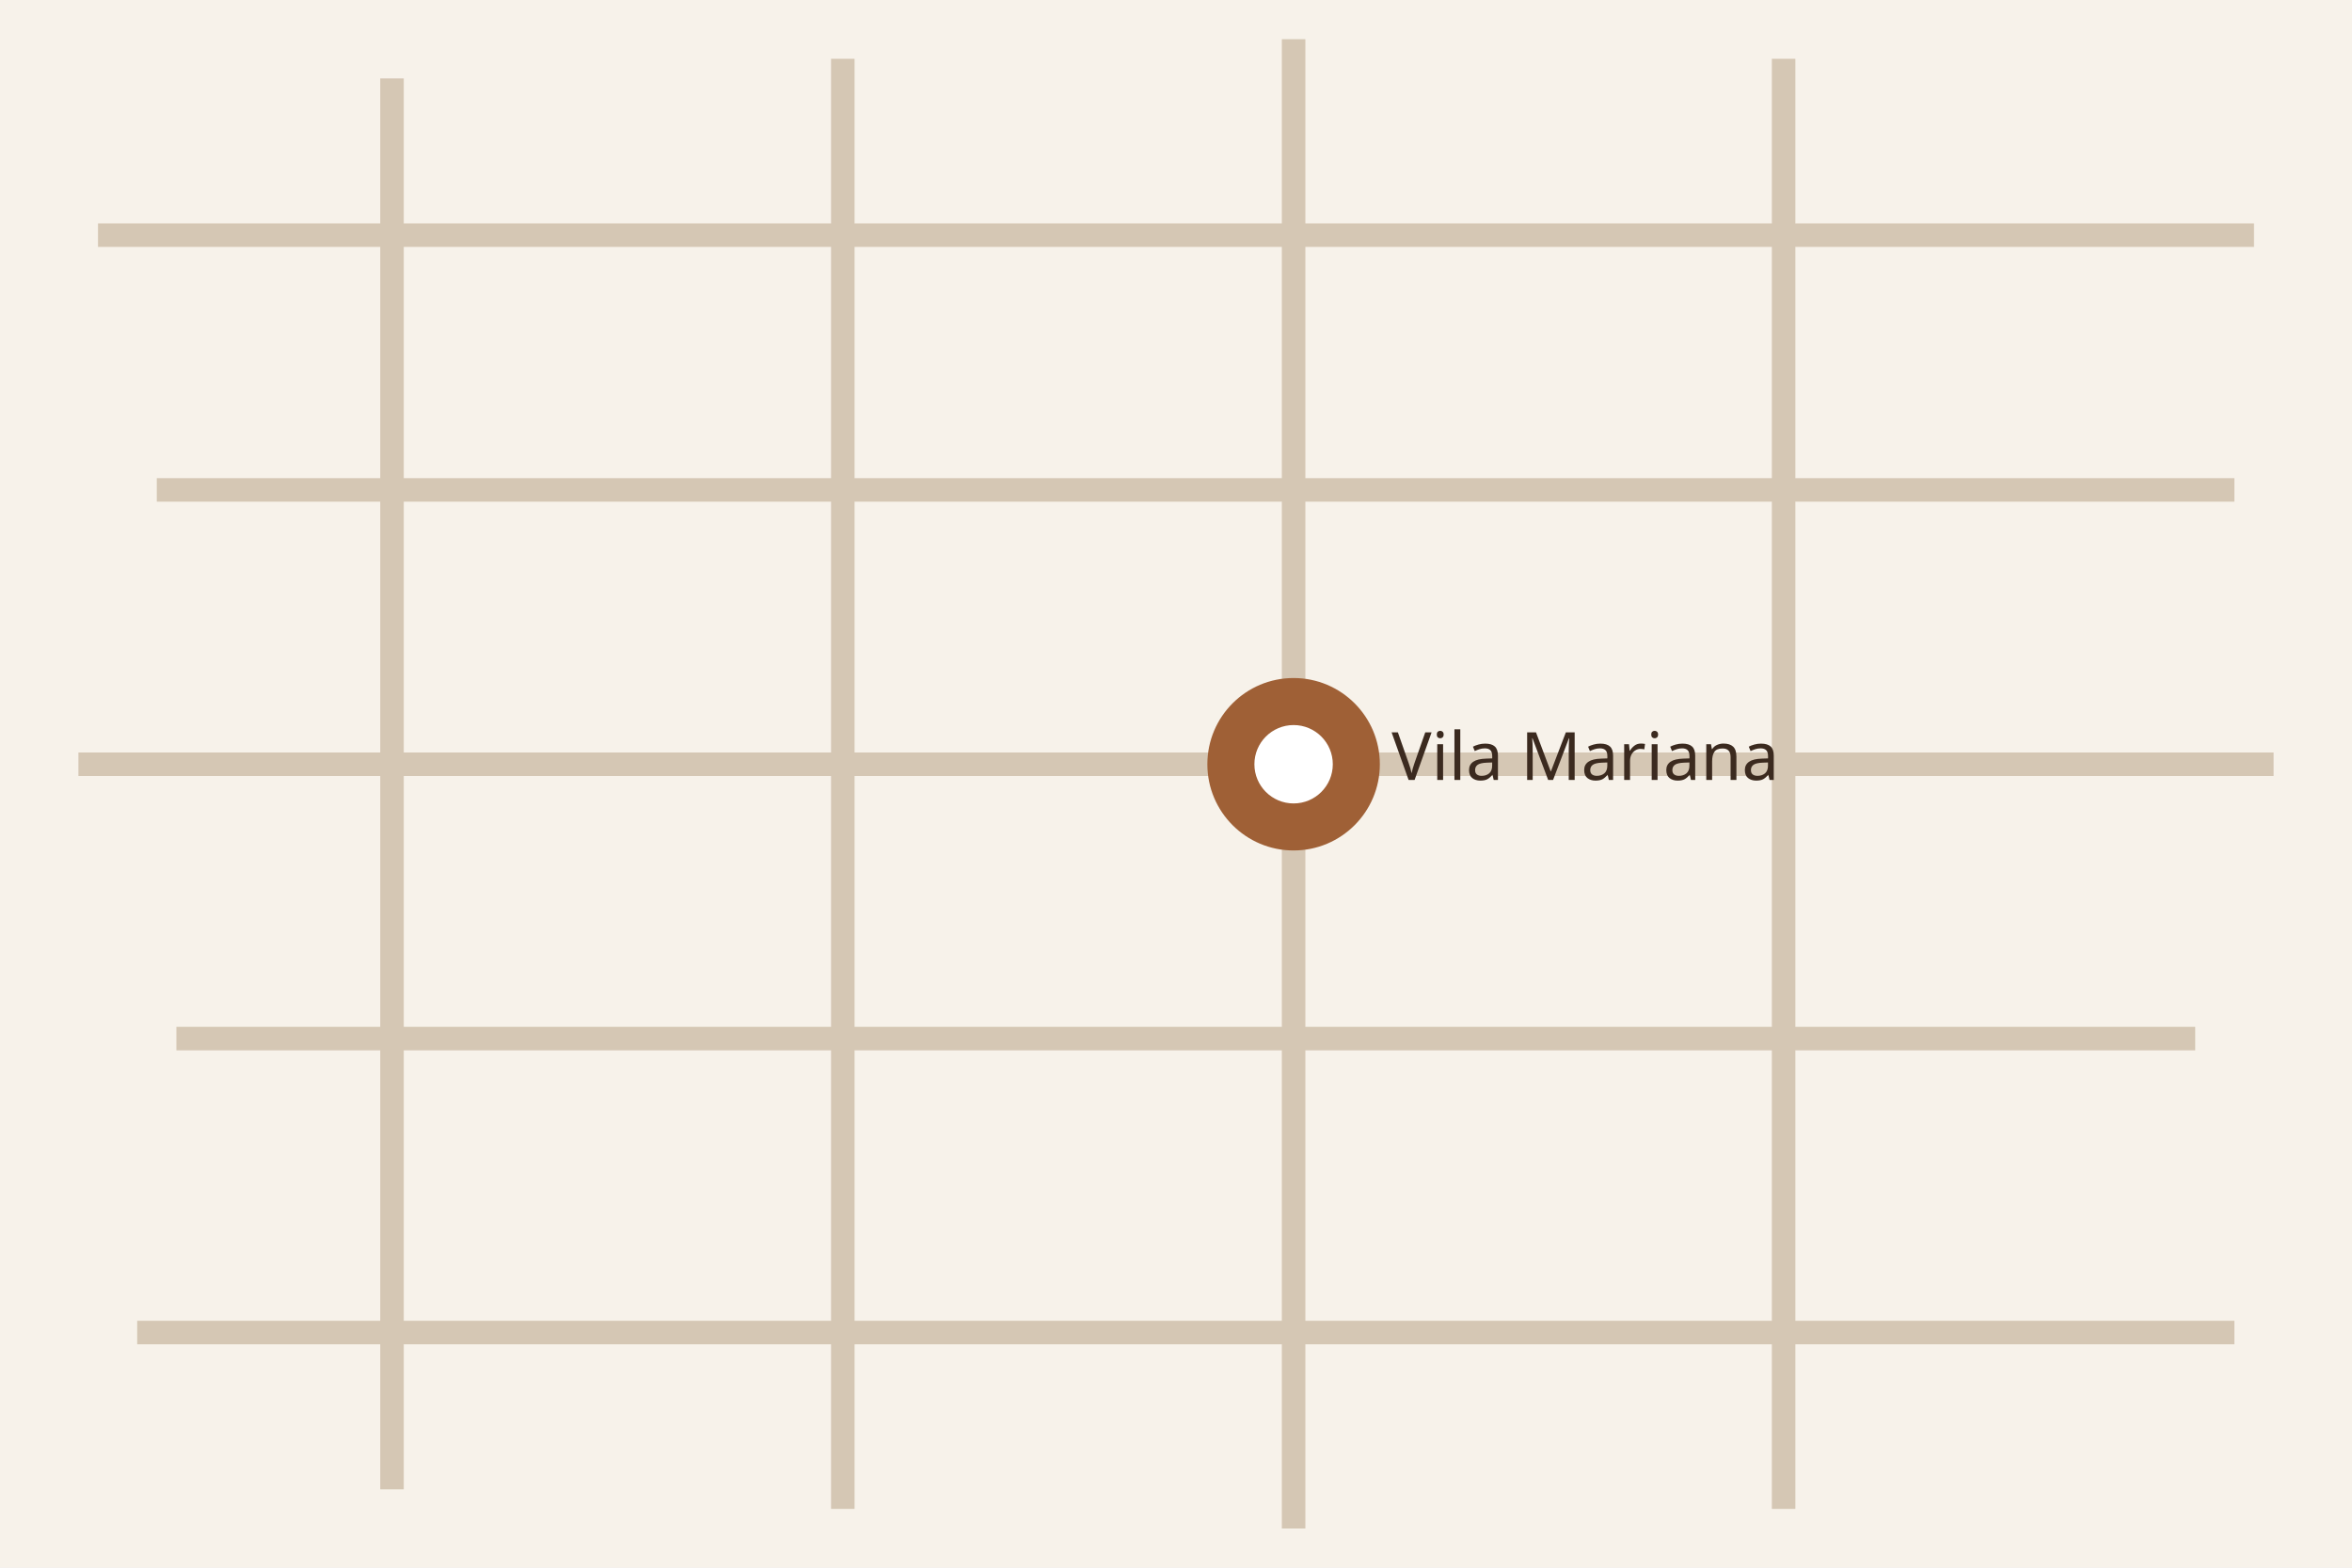
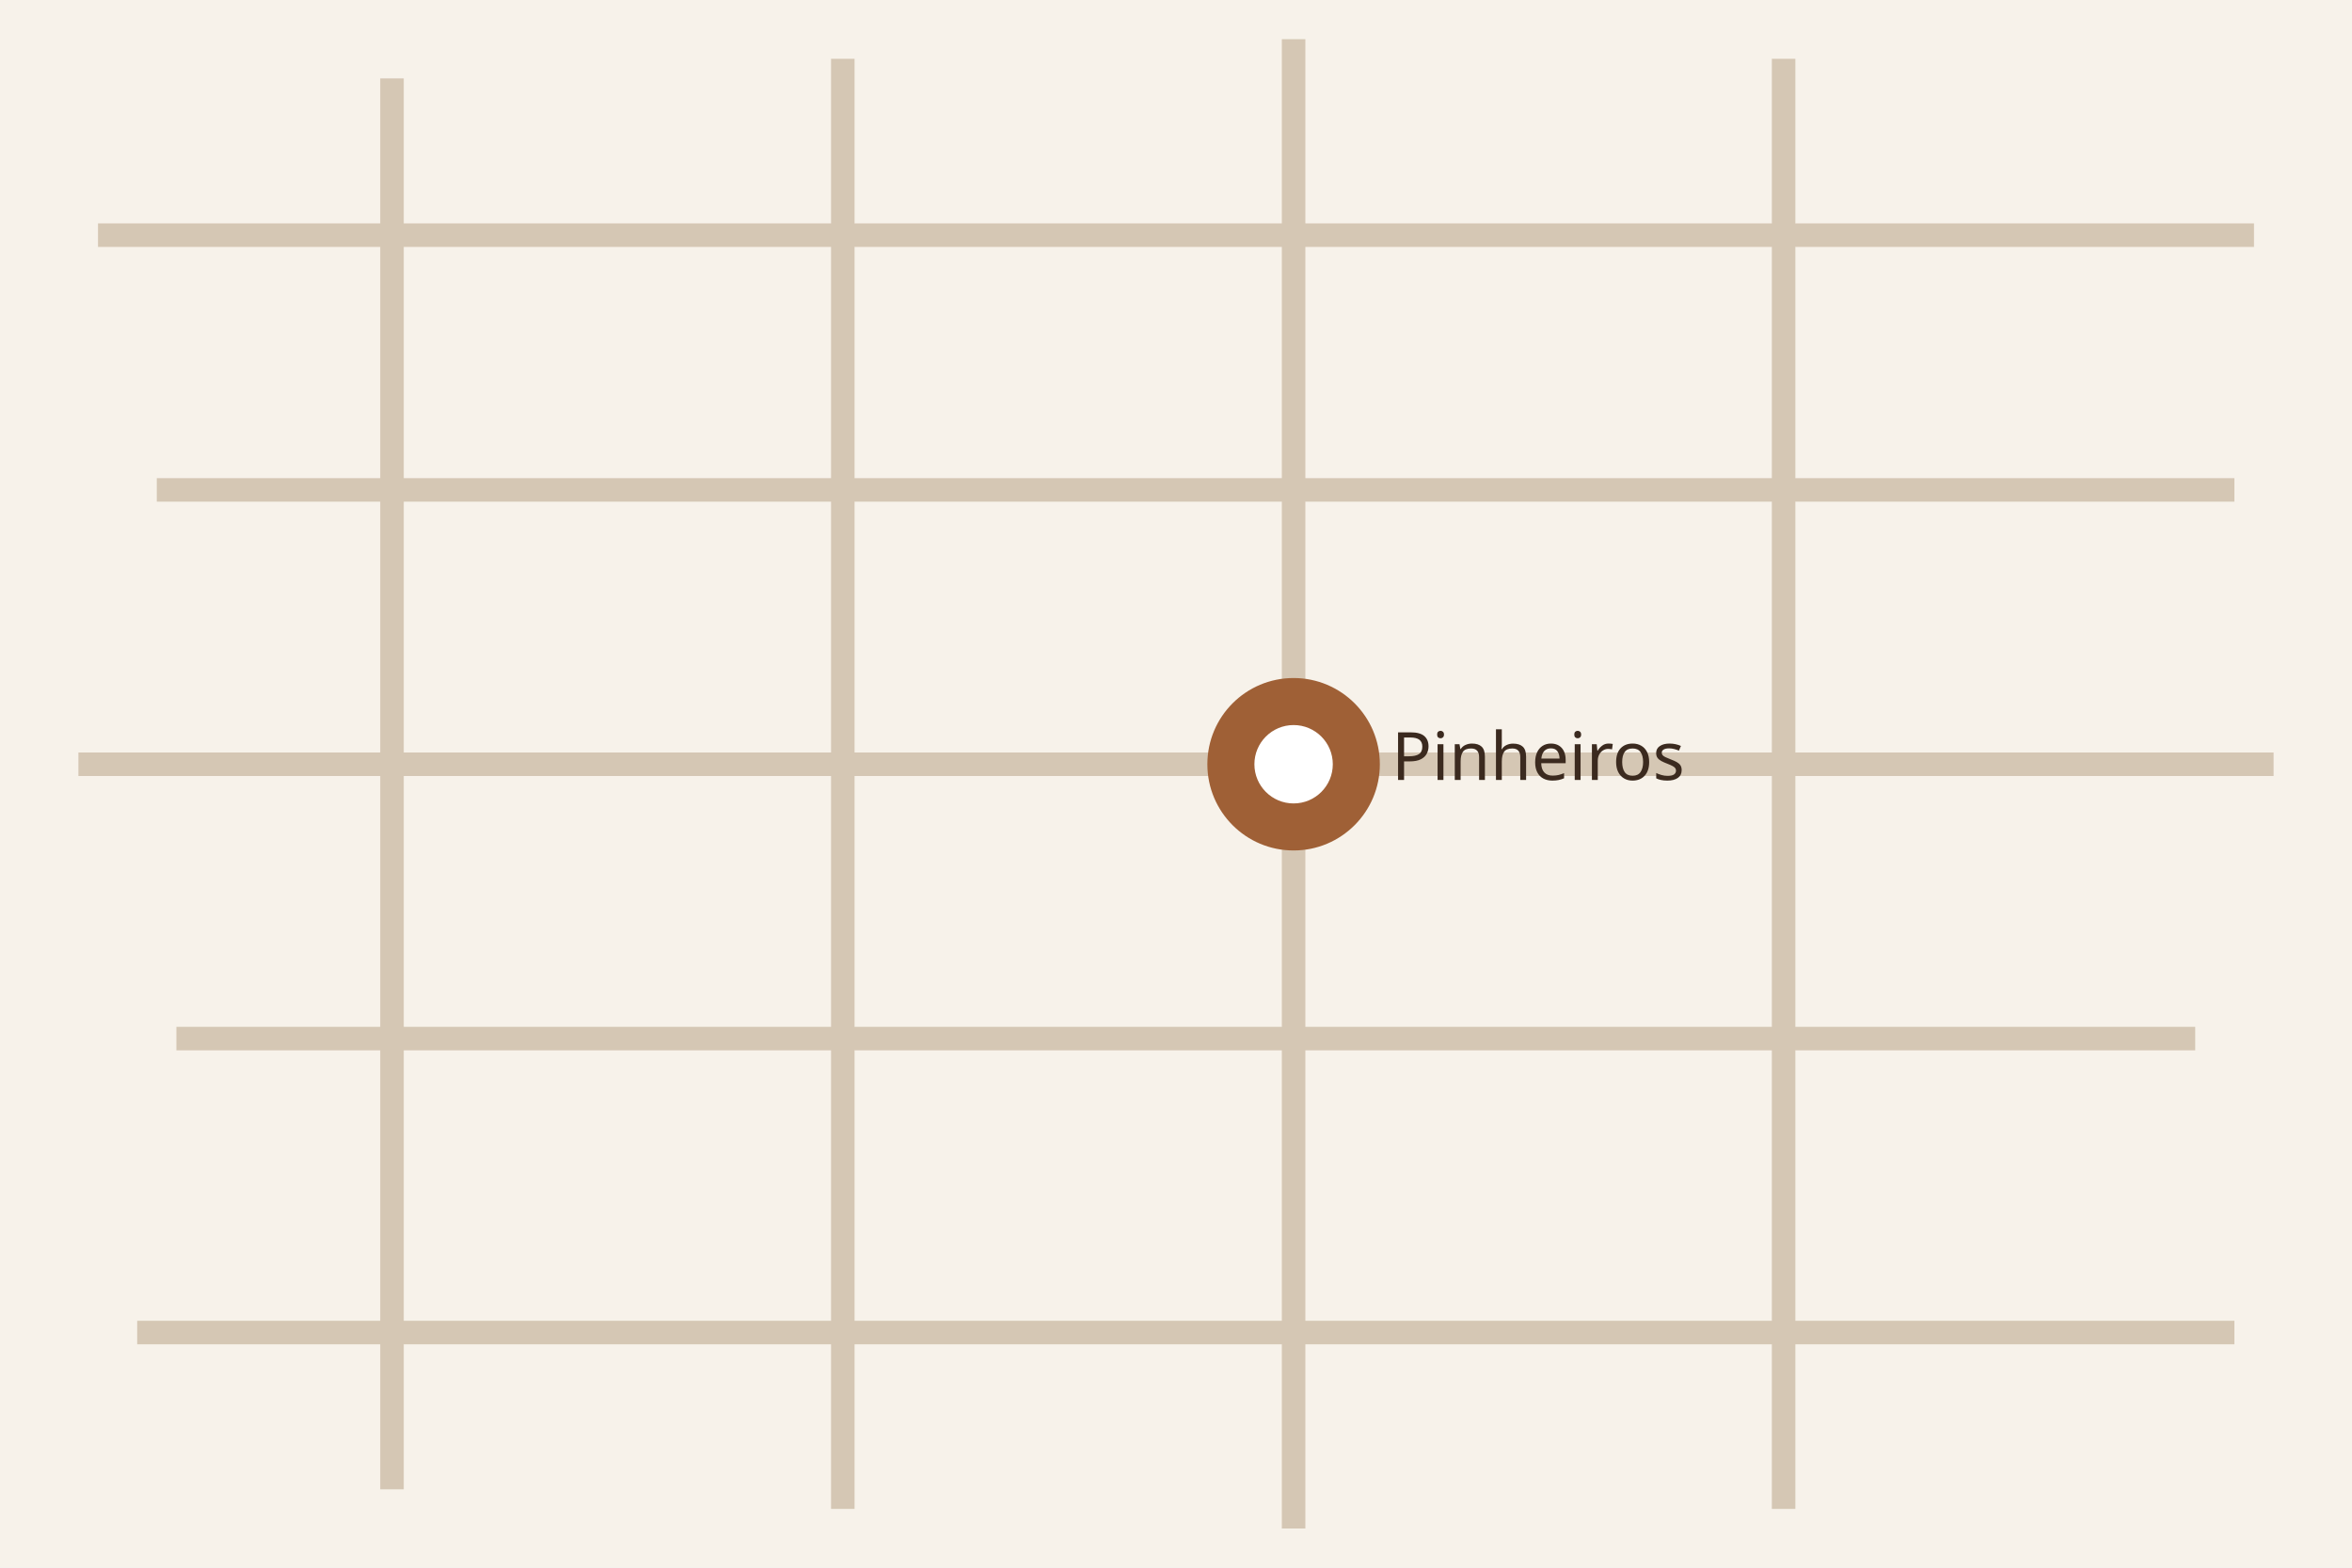
- <svg xmlns="http://www.w3.org/2000/svg" viewBox="0 0 1200 800" role="img" aria-label="Mapa estilizado da Vila Mariana, São Paulo">
+ <svg xmlns="http://www.w3.org/2000/svg" viewBox="0 0 1200 800" role="img" aria-label="Mapa estilizado de Pinheiros, São Paulo">
  <rect width="1200" height="800" fill="#f7f2ea" />
  <g stroke="#d2c2ae" stroke-width="12" fill="none" opacity="0.9">
    <path d="M50 120 L1150 120" />
    <path d="M80 250 L1140 250" />
    <path d="M40 390 L1160 390" />
    <path d="M90 530 L1120 530" />
    <path d="M70 680 L1140 680" />
    <path d="M200 40 L200 760" />
    <path d="M430 30 L430 770" />
    <path d="M660 20 L660 780" />
    <path d="M910 30 L910 770" />
  </g>
  <circle cx="660" cy="390" r="44" fill="#9f6036" />
  <circle cx="660" cy="390" r="20" fill="#fff" />
-   <text x="710" y="398" font-family="Verdana, sans-serif" font-size="34" fill="#3b2a1f">Vila Mariana</text>
+   <text x="710" y="398" font-family="Verdana, sans-serif" font-size="34" fill="#3b2a1f">Pinheiros</text>
</svg>
